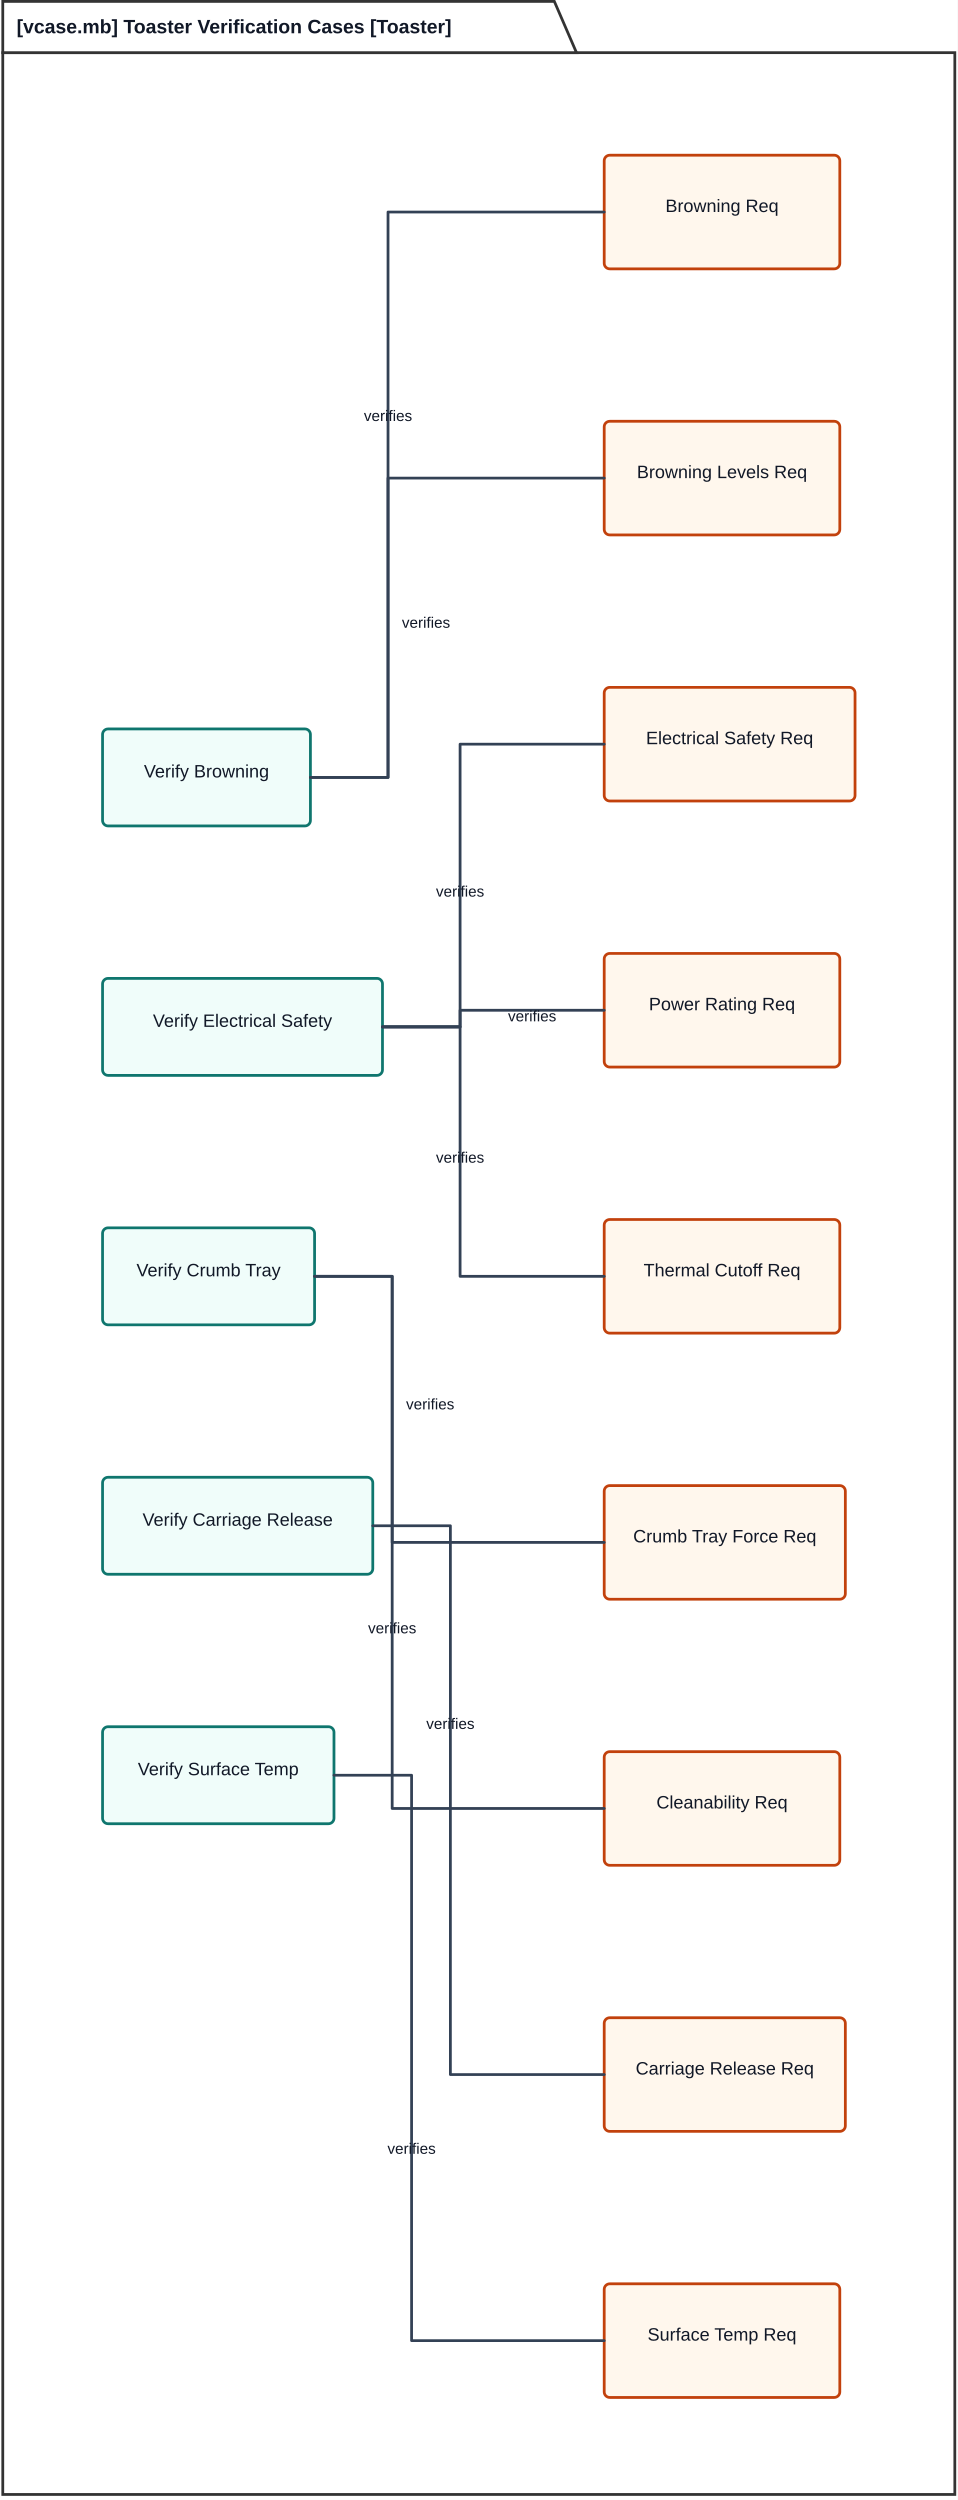
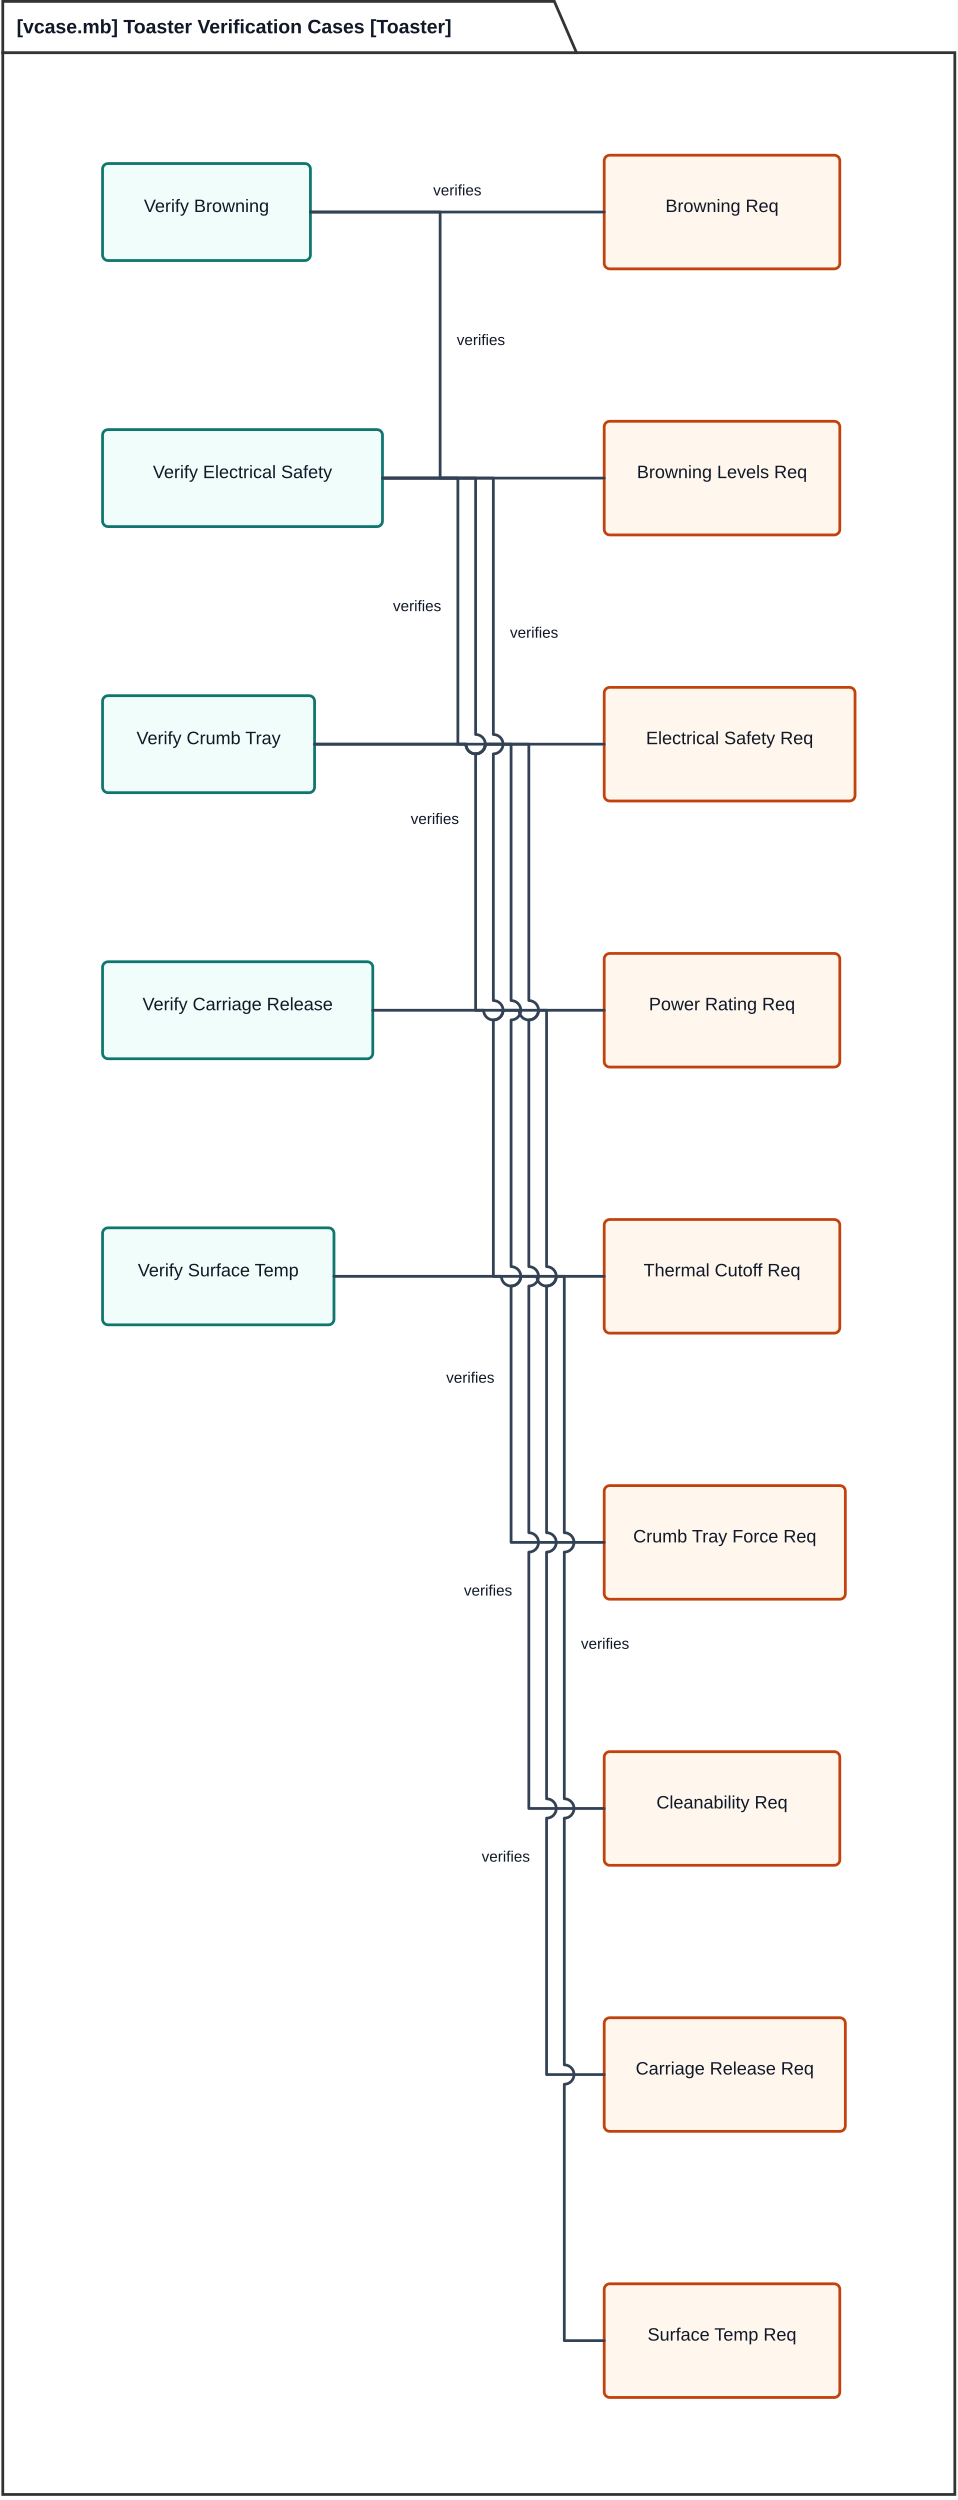
<svg xmlns="http://www.w3.org/2000/svg" width="691" height="1804" viewBox="0 0 691 1804">
  <defs>
    <style>text{font-family:Arial,Helvetica,sans-serif;fill:#111827}.label{font-size:13px}.small{font-size:11px}.header{font-size:14px;font-weight:600}</style>
    <marker id="arrow" markerWidth="8" markerHeight="6" refX="8" refY="3" orient="auto">
      <polygon points="0 0,8 3,0 6" fill="#1D4ED8" />
    </marker>
    <marker id="arrow-dark" markerWidth="8" markerHeight="6" refX="8" refY="3" orient="auto">
      <polygon points="0 0,8 3,0 6" fill="#334155" />
    </marker>
    <marker id="composition" markerWidth="12" markerHeight="12" refX="0" refY="6" orient="auto" markerUnits="strokeWidth">
      <polygon points="0 6,6 0,12 6,6 12" fill="#111827" stroke="#111827" />
    </marker>
  </defs>
  <rect x="0" y="0" width="691" height="1804" fill="#FFFFFF" />
  <rect x="2" y="38" width="687" height="1762" fill="none" stroke="#333333" stroke-width="2" />
  <path d="M 2 1 H 400 L 416 38 H 2 Z" fill="#FFFFFF" stroke="#333333" stroke-width="2" />
  <text class="header" x="12" y="24">[vcase.mb] Toaster Verification Cases [Toaster]</text>
  <rect x="2" y="38" width="687" height="1764" fill="none" stroke="#333333" stroke-width="0" />
  <g transform="translate(2,40)">
-     <rect id="verifyToastBrowning" x="72" y="486" width="150" height="70" rx="4" fill="#F0FDFA" stroke="#0F766E" stroke-width="2" />
-     <text class="label" text-anchor="middle" x="147" y="521">Verify Browning</text>
-     <rect id="verifyElectricalSafety" x="72" y="666" width="202" height="70" rx="4" fill="#F0FDFA" stroke="#0F766E" stroke-width="2" />
-     <text class="label" text-anchor="middle" x="173" y="701">Verify Electrical Safety</text>
-     <rect id="verifyCrumbTrayRemoval" x="72" y="846" width="153" height="70" rx="4" fill="#F0FDFA" stroke="#0F766E" stroke-width="2" />
-     <text class="label" text-anchor="middle" x="148.5" y="881">Verify Crumb Tray</text>
-     <rect id="verifyCarriageRelease" x="72" y="1026" width="195" height="70" rx="4" fill="#F0FDFA" stroke="#0F766E" stroke-width="2" />
-     <text class="label" text-anchor="middle" x="169.5" y="1061">Verify Carriage Release</text>
-     <rect id="verifySurfaceTemperature" x="72" y="1206" width="167" height="70" rx="4" fill="#F0FDFA" stroke="#0F766E" stroke-width="2" />
-     <text class="label" text-anchor="middle" x="155.5" y="1241">Verify Surface Temp</text>
+     <rect id="verifyToastBrowning" x="72" y="78" width="150" height="70" rx="4" fill="#F0FDFA" stroke="#0F766E" stroke-width="2" />
+     <text class="label" text-anchor="middle" x="147" y="113">Verify Browning</text>
+     <rect id="verifyElectricalSafety" x="72" y="270" width="202" height="70" rx="4" fill="#F0FDFA" stroke="#0F766E" stroke-width="2" />
+     <text class="label" text-anchor="middle" x="173" y="305">Verify Electrical Safety</text>
+     <rect id="verifyCrumbTrayRemoval" x="72" y="462" width="153" height="70" rx="4" fill="#F0FDFA" stroke="#0F766E" stroke-width="2" />
+     <text class="label" text-anchor="middle" x="148.5" y="497">Verify Crumb Tray</text>
+     <rect id="verifyCarriageRelease" x="72" y="654" width="195" height="70" rx="4" fill="#F0FDFA" stroke="#0F766E" stroke-width="2" />
+     <text class="label" text-anchor="middle" x="169.5" y="689">Verify Carriage Release</text>
+     <rect id="verifySurfaceTemperature" x="72" y="846" width="167" height="70" rx="4" fill="#F0FDFA" stroke="#0F766E" stroke-width="2" />
+     <text class="label" text-anchor="middle" x="155.5" y="881">Verify Surface Temp</text>
    <rect id="browningRequirement" x="434" y="72" width="170" height="82" rx="4" fill="#FFF7ED" stroke="#C2410C" stroke-width="2" />
    <text class="label" text-anchor="middle" x="519" y="113">Browning Req</text>
    <rect id="browningLevelsRequirement" x="434" y="264" width="170" height="82" rx="4" fill="#FFF7ED" stroke="#C2410C" stroke-width="2" />
    <text class="label" text-anchor="middle" x="519" y="305">Browning Levels Req</text>
    <rect id="electricalSafetyRequirement" x="434" y="456" width="181" height="82" rx="4" fill="#FFF7ED" stroke="#C2410C" stroke-width="2" />
    <text class="label" text-anchor="middle" x="524.5" y="497">Electrical Safety Req</text>
    <rect id="powerRatingRequirement" x="434" y="648" width="170" height="82" rx="4" fill="#FFF7ED" stroke="#C2410C" stroke-width="2" />
    <text class="label" text-anchor="middle" x="519" y="689">Power Rating Req</text>
    <rect id="thermalCutoffRequirement" x="434" y="840" width="170" height="82" rx="4" fill="#FFF7ED" stroke="#C2410C" stroke-width="2" />
    <text class="label" text-anchor="middle" x="519" y="881">Thermal Cutoff Req</text>
    <rect id="crumbTrayForceRequirement" x="434" y="1032" width="174" height="82" rx="4" fill="#FFF7ED" stroke="#C2410C" stroke-width="2" />
    <text class="label" text-anchor="middle" x="521" y="1073">Crumb Tray Force Req</text>
    <rect id="cleanabilityRequirement" x="434" y="1224" width="170" height="82" rx="4" fill="#FFF7ED" stroke="#C2410C" stroke-width="2" />
    <text class="label" text-anchor="middle" x="519" y="1265">Cleanability Req</text>
    <rect id="carriageReleaseRequirement" x="434" y="1416" width="174" height="82" rx="4" fill="#FFF7ED" stroke="#C2410C" stroke-width="2" />
    <text class="label" text-anchor="middle" x="521" y="1457">Carriage Release Req</text>
    <rect id="surfaceTemperatureRequirement" x="434" y="1608" width="170" height="82" rx="4" fill="#FFF7ED" stroke="#C2410C" stroke-width="2" />
    <text class="label" text-anchor="middle" x="519" y="1649">Surface Temp Req</text>
-     <path d="M 222,521 L 278,521 L 278,113 L 434,113" fill="none" stroke="#334155" stroke-width="2" stroke-linejoin="round" stroke-linecap="round" />
-     <path d="M 222,521 L 278,521 L 278,305 L 434,305" fill="none" stroke="#334155" stroke-width="2" stroke-linejoin="round" stroke-linecap="round" />
-     <path d="M 274,701 L 330,701 L 330,497 L 434,497" fill="none" stroke="#334155" stroke-width="2" stroke-linejoin="round" stroke-linecap="round" />
-     <path d="M 274,701 L 330,701 L 330,689 L 434,689" fill="none" stroke="#334155" stroke-width="2" stroke-linejoin="round" stroke-linecap="round" />
-     <path d="M 274,701 L 330,701 L 330,881 L 434,881" fill="none" stroke="#334155" stroke-width="2" stroke-linejoin="round" stroke-linecap="round" />
-     <path d="M 225,881 L 281,881 L 281,1073 L 434,1073" fill="none" stroke="#334155" stroke-width="2" stroke-linejoin="round" stroke-linecap="round" />
-     <path d="M 225,881 L 281,881 L 281,1265 L 434,1265" fill="none" stroke="#334155" stroke-width="2" stroke-linejoin="round" stroke-linecap="round" />
-     <path d="M 267,1061 L 323,1061 L 323,1457 L 434,1457" fill="none" stroke="#334155" stroke-width="2" stroke-linejoin="round" stroke-linecap="round" />
-     <path d="M 239,1241 L 295,1241 L 295,1649 L 434,1649" fill="none" stroke="#334155" stroke-width="2" stroke-linejoin="round" stroke-linecap="round" />
-     <text class="small" text-anchor="middle" x="278" y="263.8">verifies</text>
-     <text class="small" x="288" y="413">verifies</text>
-     <text class="small" text-anchor="middle" x="330" y="607">verifies</text>
-     <text class="small" text-anchor="middle" x="382" y="697">verifies</text>
-     <text class="small" text-anchor="middle" x="330" y="799">verifies</text>
-     <text class="small" x="291" y="977">verifies</text>
-     <text class="small" text-anchor="middle" x="281" y="1138.6">verifies</text>
-     <text class="small" text-anchor="middle" x="323" y="1207.6">verifies</text>
-     <text class="small" text-anchor="middle" x="295" y="1514.2">verifies</text>
+     <path d="M 222,113 L 434,113" fill="none" stroke="#334155" stroke-width="2" stroke-linejoin="round" stroke-linecap="round" />
+     <path d="M 222,113 L 315.6,113 L 315.6,305 L 434,305" fill="none" stroke="#334155" stroke-width="2" stroke-linejoin="round" stroke-linecap="round" />
+     <path d="M 274,305 L 328.4,305 L 328.4,497 L 434,497" fill="none" stroke="#334155" stroke-width="2" stroke-linejoin="round" stroke-linecap="round" />
+     <path d="M 274,305 L 341.2,305 L 341.2,490 A 7 7 0 0 1 341.2,504 L 341.2,689 L 434,689" fill="none" stroke="#334155" stroke-width="2" stroke-linejoin="round" stroke-linecap="round" />
+     <path d="M 274,305 L 354,305 L 354,490 A 7 7 0 0 1 354,504 L 354,682 A 7 7 0 0 1 354,696 L 354,881 L 434,881" fill="none" stroke="#334155" stroke-width="2" stroke-linejoin="round" stroke-linecap="round" />
+     <path d="M 225,497 L 334.2,497 A 7 7 0 0 0 348.2,497 L 366.8,497 L 366.8,682 A 7 7 0 0 1 366.8,696 L 366.8,874 A 7 7 0 0 1 366.8,888 L 366.8,1073 L 434,1073" fill="none" stroke="#334155" stroke-width="2" stroke-linejoin="round" stroke-linecap="round" />
+     <path d="M 225,497 L 334.2,497 A 7 7 0 0 0 348.2,497 L 379.6,497 L 379.6,682 A 7 7 0 0 1 379.6,696 L 379.6,874 A 7 7 0 0 1 379.6,888 L 379.6,1066 A 7 7 0 0 1 379.6,1080 L 379.6,1265 L 434,1265" fill="none" stroke="#334155" stroke-width="2" stroke-linejoin="round" stroke-linecap="round" />
+     <path d="M 267,689 L 347,689 A 7 7 0 0 0 361,689 L 372.6,689 A 7 7 0 0 0 386.6,689 L 392.4,689 L 392.4,874 A 7 7 0 0 1 392.4,888 L 392.4,1066 A 7 7 0 0 1 392.4,1080 L 392.4,1258 A 7 7 0 0 1 392.4,1272 L 392.4,1457 L 434,1457" fill="none" stroke="#334155" stroke-width="2" stroke-linejoin="round" stroke-linecap="round" />
+     <path d="M 239,881 L 359.8,881 A 7 7 0 0 0 373.8,881 L 385.4,881 A 7 7 0 0 0 399.4,881 L 405.2,881 L 405.2,1066 A 7 7 0 0 1 405.2,1080 L 405.2,1258 A 7 7 0 0 1 405.2,1272 L 405.2,1450 A 7 7 0 0 1 405.2,1464 L 405.2,1649 L 434,1649" fill="none" stroke="#334155" stroke-width="2" stroke-linejoin="round" stroke-linecap="round" />
+     <text class="small" text-anchor="middle" x="328" y="101">verifies</text>
+     <text class="small" x="327.6" y="209">verifies</text>
+     <text class="small" text-anchor="end" x="316.4" y="401">verifies</text>
+     <text class="small" text-anchor="end" x="329.2" y="554.6">verifies</text>
+     <text class="small" x="366" y="420.2">verifies</text>
+     <text class="small" text-anchor="end" x="354.8" y="957.8">verifies</text>
+     <text class="small" text-anchor="end" x="367.6" y="1111.4">verifies</text>
+     <text class="small" text-anchor="end" x="380.4" y="1303.4">verifies</text>
+     <text class="small" x="417.2" y="1149.8">verifies</text>
  </g>
</svg>
